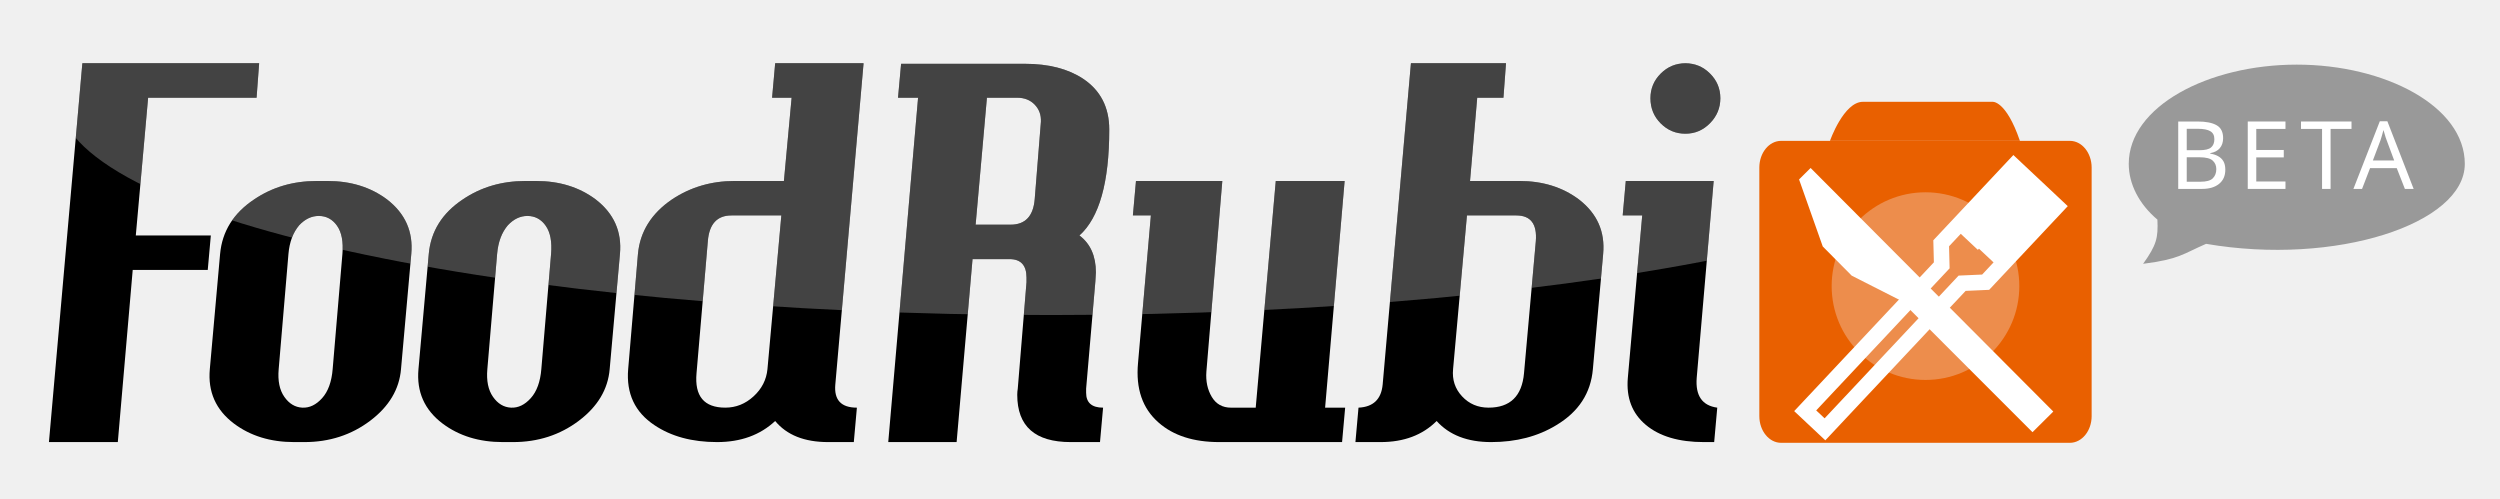
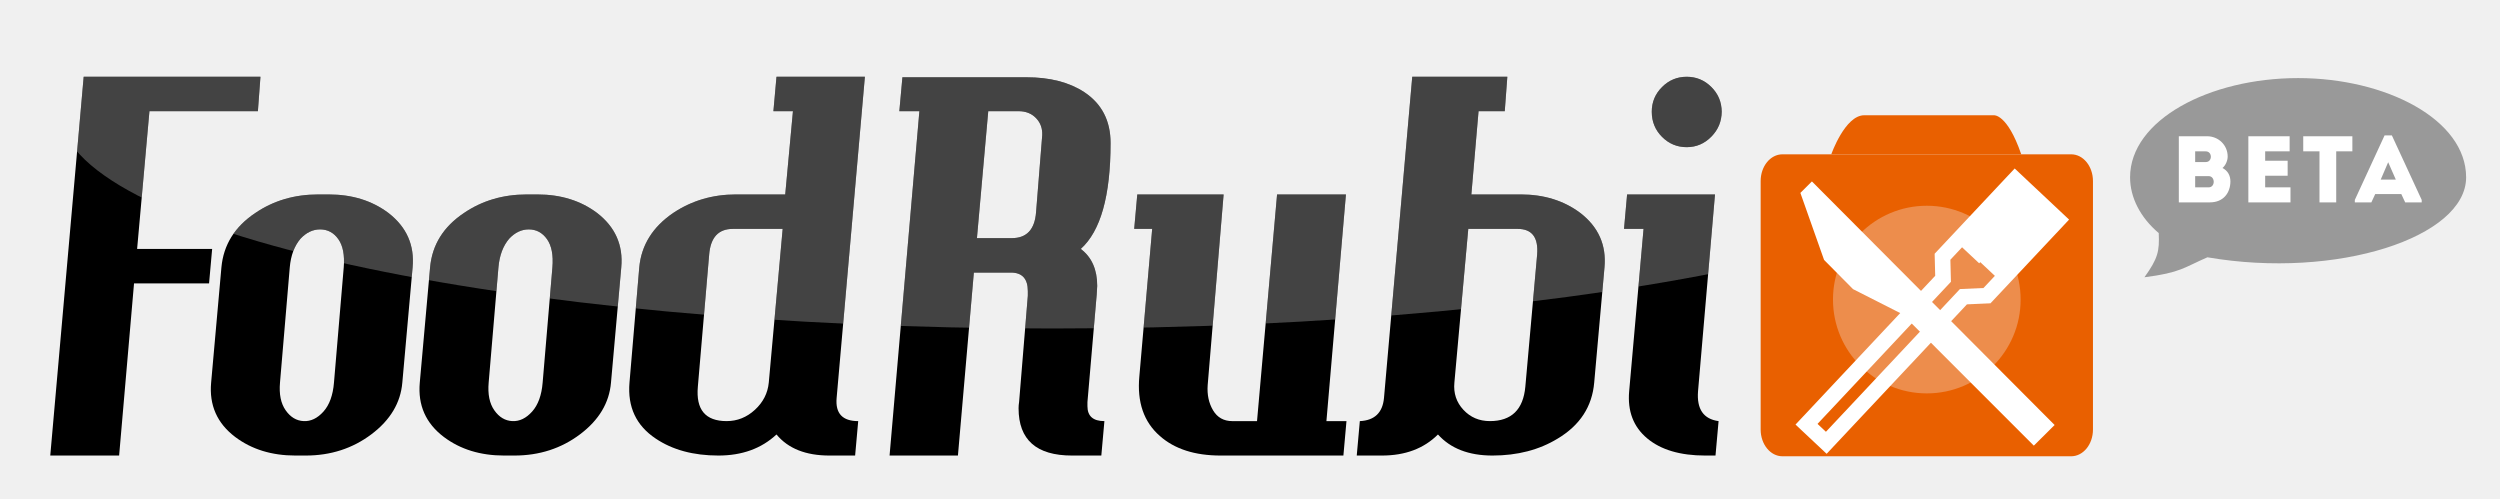
- <svg xmlns="http://www.w3.org/2000/svg" version="1.1" id="Layer_1" x="0px" y="0px" width="321px" height="64px" viewBox="47.5 40.5 321 64" enable-background="new 47.5 40.5 321 64" xml:space="preserve">
+ <svg xmlns="http://www.w3.org/2000/svg" version="1.1" id="Layer_1" x="0px" y="0px" width="321px" height="64px" viewBox="0 0 321 64" enable-background="new 0 0 321 64" xml:space="preserve">
  <g enable-background="new    ">
-     <path d="M80.774,48.627l-0.329,4.421H66.52l-1.583,17.687h9.634l-0.396,4.421h-9.634l-1.914,22.108h-8.843l4.29-48.637H80.774z" />
-     <path d="M100.31,73.11l-1.32,14.782c-0.221,2.598-1.54,4.808-3.959,6.633c-2.42,1.826-5.236,2.739-8.447,2.739h-1.32   c-3.037,0-5.609-0.792-7.721-2.375c-2.333-1.759-3.367-4.092-3.102-6.996l1.319-14.782c0.265-2.904,1.717-5.235,4.356-6.996   c2.332-1.584,5.015-2.376,8.052-2.376h1.385c2.992,0,5.544,0.792,7.655,2.376C99.539,67.92,100.573,70.251,100.31,73.11z    M91.466,73.11c0.132-1.583-0.1-2.793-0.693-3.629c-0.594-0.836-1.375-1.254-2.342-1.254c-0.924,0-1.761,0.396-2.508,1.188   c-0.792,0.924-1.254,2.156-1.386,3.695l-1.254,14.782c-0.132,1.496,0.109,2.685,0.727,3.564c0.615,0.881,1.385,1.342,2.31,1.386   c0.923,0.045,1.77-0.362,2.541-1.22c0.77-0.858,1.221-2.101,1.353-3.73L91.466,73.11z" />
-     <path d="M127.102,73.11l-1.319,14.782c-0.221,2.598-1.541,4.808-3.96,6.633c-2.42,1.826-5.236,2.739-8.447,2.739h-1.32   c-3.036,0-5.61-0.792-7.722-2.375c-2.333-1.759-3.366-4.092-3.102-6.996l1.321-14.782c0.264-2.904,1.716-5.235,4.355-6.996   c2.331-1.584,5.016-2.376,8.051-2.376h1.387c2.991,0,5.542,0.792,7.654,2.376C126.332,67.92,127.366,70.251,127.102,73.11z    M118.259,73.11c0.131-1.583-0.1-2.793-0.693-3.629c-0.594-0.836-1.376-1.254-2.343-1.254c-0.923,0-1.76,0.396-2.508,1.188   c-0.791,0.924-1.253,2.156-1.385,3.695l-1.254,14.782c-0.132,1.496,0.109,2.685,0.726,3.564c0.616,0.881,1.387,1.342,2.31,1.386   c0.925,0.045,1.77-0.362,2.541-1.22c0.77-0.858,1.222-2.101,1.354-3.73L118.259,73.11z" />
-     <path d="M158.383,48.627l-3.629,41.246c-0.177,1.981,0.747,2.97,2.771,2.97l-0.396,4.421h-3.3c-3.035,0-5.303-0.901-6.797-2.706   c-1.936,1.805-4.42,2.706-7.457,2.706c-3.212,0-5.896-0.727-8.051-2.179c-2.508-1.67-3.63-4.068-3.366-7.193l1.254-14.782   c0.265-2.859,1.716-5.19,4.355-6.995c2.376-1.585,5.06-2.377,8.052-2.377h6.335l0.99-10.69h-2.508l0.396-4.421H158.383z    M147.824,68.161h-6.401c-1.849,0-2.86,1.101-3.036,3.299l-1.453,16.96c-0.264,2.949,0.968,4.421,3.697,4.421   c1.364,0,2.574-0.482,3.629-1.451c1.056-0.967,1.65-2.134,1.782-3.499L147.824,68.161z" />
-     <path d="M186.1,70.735c1.408,1.057,2.113,2.64,2.113,4.752l-0.066,1.121l-1.188,13.793c0,0.176,0,0.353,0,0.528   c0,1.277,0.726,1.914,2.177,1.914l-0.396,4.421h-3.762c-4.576,0-6.863-2.023-6.863-6.071c0-0.265,0.021-0.528,0.066-0.792   l1.122-13.661c0-0.22,0-0.417,0-0.594c0-1.585-0.726-2.376-2.177-2.376h-4.752l-2.045,23.494h-8.777l3.828-44.216h-2.575   l0.396-4.356h15.904c3.037,0,5.521,0.639,7.458,1.915c2.245,1.495,3.366,3.673,3.366,6.533   C189.927,63.916,188.651,68.447,186.1,70.735z M181.151,56.15c0.044-0.88-0.221-1.617-0.792-2.211   c-0.572-0.593-1.319-0.891-2.244-0.891h-3.893l-1.452,16.3h4.487c1.892,0,2.926-1.099,3.102-3.3L181.151,56.15z" />
-     <path d="M220.218,92.843l-0.396,4.421H204.05c-3.3,0-5.896-0.836-7.788-2.507c-2.068-1.805-2.948-4.356-2.639-7.656l1.649-18.94   h-2.309l0.396-4.421h11.086l-2.046,24.484c-0.089,1.232,0.143,2.31,0.692,3.234c0.55,0.924,1.375,1.386,2.475,1.386h3.168   l2.574-29.104h8.843l-2.507,29.104H220.218L220.218,92.843z" />
-     <path d="M253.346,73.11l-1.32,14.782c-0.264,3.081-1.826,5.479-4.686,7.193c-2.375,1.452-5.169,2.179-8.381,2.179   c-3.036,0-5.368-0.901-6.996-2.706c-1.805,1.805-4.202,2.706-7.194,2.706h-3.233l0.396-4.421c1.891-0.088,2.925-1.077,3.102-2.97   l3.629-41.246h12.208l-0.329,4.421h-3.366l-0.924,10.69h6.335c2.992,0,5.543,0.792,7.655,2.377   C252.577,67.92,253.61,70.251,253.346,73.11z M244.7,71.46c0.176-2.199-0.659-3.299-2.507-3.299h-6.336l-1.782,19.731   c-0.132,1.364,0.253,2.531,1.155,3.499c0.901,0.969,2.035,1.451,3.399,1.451c2.771,0,4.29-1.473,4.554-4.421L244.7,71.46z" />
-     <path d="M267.996,92.843l-0.396,4.421h-1.32c-3.212,0-5.698-0.736-7.457-2.211c-1.761-1.474-2.531-3.487-2.309-6.039l1.847-20.854   h-2.507l0.396-4.421h11.286l-2.179,25.276C265.179,91.304,266.059,92.579,267.996,92.843z M268.393,53.114   c0,1.233-0.44,2.3-1.321,3.201c-0.881,0.902-1.937,1.352-3.167,1.352c-1.233,0-2.289-0.438-3.168-1.32   c-0.88-0.879-1.32-1.957-1.32-3.233c0-1.231,0.439-2.287,1.32-3.168c0.881-0.879,1.936-1.319,3.168-1.319   c1.232,0,2.287,0.44,3.167,1.319C267.952,50.827,268.393,51.883,268.393,53.114z" />
+     <path d="M33.443,9.855l-0.329,4.421H19.189l-1.583,17.687h9.634l-0.396,4.422H17.21l-1.914,22.107H6.454l4.29-48.637H33.443z" />
+     <path d="M52.979,34.338l-1.32,14.783c-0.221,2.598-1.54,4.808-3.959,6.633c-2.42,1.826-5.236,2.738-8.447,2.738h-1.32   c-3.037,0-5.609-0.791-7.721-2.375c-2.333-1.759-3.367-4.092-3.102-6.996l1.319-14.781c0.265-2.904,1.717-5.235,4.356-6.996   c2.332-1.584,5.015-2.376,8.052-2.376h1.385c2.992,0,5.544,0.792,7.655,2.376C52.208,29.148,53.243,31.479,52.979,34.338z    M44.135,34.338c0.132-1.582-0.1-2.793-0.693-3.629c-0.594-0.836-1.375-1.254-2.342-1.254c-0.924,0-1.761,0.396-2.508,1.188   c-0.792,0.924-1.254,2.155-1.386,3.694l-1.254,14.783c-0.132,1.496,0.109,2.685,0.727,3.563c0.615,0.881,1.385,1.342,2.31,1.386   c0.923,0.045,1.77-0.361,2.541-1.22c0.77-0.858,1.221-2.101,1.353-3.729L44.135,34.338z" />
+     <path d="M79.771,34.338l-1.319,14.783c-0.221,2.598-1.541,4.808-3.96,6.633c-2.42,1.826-5.236,2.738-8.447,2.738h-1.32   c-3.036,0-5.61-0.791-7.722-2.375c-2.333-1.759-3.366-4.092-3.102-6.996l1.321-14.781c0.264-2.904,1.716-5.235,4.355-6.996   c2.331-1.584,5.016-2.376,8.051-2.376h1.387c2.991,0,5.542,0.792,7.654,2.376C79.001,29.148,80.036,31.479,79.771,34.338z    M70.928,34.338c0.131-1.582-0.1-2.793-0.693-3.629c-0.594-0.836-1.376-1.254-2.343-1.254c-0.923,0-1.76,0.396-2.508,1.188   c-0.791,0.924-1.253,2.155-1.385,3.694l-1.254,14.783c-0.132,1.496,0.109,2.685,0.726,3.563c0.616,0.881,1.387,1.342,2.31,1.386   c0.925,0.045,1.77-0.361,2.541-1.22c0.77-0.858,1.222-2.101,1.354-3.729L70.928,34.338z" />
+     <path d="M111.052,9.855l-3.629,41.246c-0.177,1.98,0.747,2.97,2.771,2.97l-0.396,4.421h-3.3c-3.035,0-5.303-0.9-6.797-2.705   c-1.936,1.805-4.42,2.705-7.457,2.705c-3.212,0-5.896-0.727-8.051-2.179c-2.508-1.67-3.63-4.067-3.366-7.192l1.254-14.783   c0.265-2.858,1.716-5.189,4.355-6.994c2.376-1.586,5.06-2.377,8.052-2.377h6.335l0.99-10.69h-2.508l0.396-4.421H111.052z    M100.494,29.39h-6.401c-1.849,0-2.86,1.101-3.036,3.299l-1.453,16.96c-0.264,2.949,0.968,4.421,3.697,4.421   c1.364,0,2.574-0.481,3.629-1.45c1.056-0.968,1.65-2.135,1.782-3.5L100.494,29.39z" />
+     <path d="M138.769,31.963c1.408,1.058,2.113,2.641,2.113,4.752l-0.066,1.121l-1.188,13.793c0,0.177,0,0.354,0,0.529   c0,1.276,0.727,1.913,2.178,1.913l-0.396,4.421h-3.762c-4.576,0-6.863-2.022-6.863-6.07c0-0.266,0.021-0.528,0.066-0.793   l1.121-13.66c0-0.221,0-0.417,0-0.594c0-1.586-0.726-2.377-2.177-2.377h-4.752l-2.045,23.494h-8.777l3.828-44.216h-2.575   l0.396-4.356h15.904c3.037,0,5.521,0.64,7.457,1.916c2.246,1.494,3.367,3.672,3.367,6.533   C142.596,25.145,141.32,29.676,138.769,31.963z M133.82,17.379c0.045-0.881-0.221-1.617-0.791-2.211   c-0.572-0.594-1.319-0.892-2.244-0.892h-3.893l-1.453,16.3h4.487c1.892,0,2.927-1.099,3.103-3.3L133.82,17.379z" />
+     <path d="M172.887,54.071l-0.395,4.421h-15.773c-3.3,0-5.896-0.836-7.788-2.507c-2.068-1.805-2.947-4.356-2.639-7.655l1.648-18.94   h-2.309l0.396-4.421h11.086l-2.047,24.484c-0.088,1.231,0.144,2.31,0.692,3.233c0.55,0.924,1.375,1.386,2.476,1.386h3.168   l2.574-29.104h8.842l-2.506,29.104L172.887,54.071L172.887,54.071z" />
+     <path d="M206.016,34.338l-1.32,14.783c-0.264,3.08-1.826,5.479-4.686,7.192c-2.375,1.452-5.17,2.179-8.381,2.179   c-3.037,0-5.369-0.9-6.996-2.705c-1.805,1.805-4.203,2.705-7.193,2.705h-3.234l0.396-4.421c1.891-0.088,2.926-1.077,3.102-2.97   l3.629-41.246h12.209l-0.33,4.421h-3.365l-0.924,10.69h6.334c2.992,0,5.543,0.791,7.656,2.377   C205.246,29.148,206.279,31.479,206.016,34.338z M197.369,32.688c0.176-2.199-0.658-3.299-2.506-3.299h-6.336l-1.783,19.731   c-0.131,1.363,0.254,2.53,1.156,3.498c0.9,0.969,2.035,1.451,3.398,1.451c2.771,0,4.289-1.473,4.555-4.421L197.369,32.688z" />
+     <path d="M220.666,54.071l-0.396,4.421h-1.32c-3.211,0-5.697-0.736-7.457-2.211c-1.76-1.474-2.531-3.486-2.309-6.039l1.848-20.854   h-2.508l0.396-4.421h11.285l-2.178,25.276C217.85,52.533,218.729,53.808,220.666,54.071z M221.062,14.343   c0,1.233-0.439,2.3-1.32,3.2c-0.881,0.902-1.938,1.353-3.168,1.353c-1.232,0-2.289-0.438-3.168-1.319   c-0.879-0.88-1.32-1.957-1.32-3.233c0-1.231,0.439-2.287,1.32-3.169c0.881-0.879,1.936-1.318,3.168-1.318s2.287,0.439,3.168,1.318   C220.621,12.056,221.062,13.111,221.062,14.343z" />
  </g>
  <defs>
-     <filter id="Adobe_OpacityMaskFilter" filterUnits="userSpaceOnUse" x="53.783" y="48.627" width="214.609" height="48.638">
+     <filter id="Adobe_OpacityMaskFilter" filterUnits="userSpaceOnUse" x="6.454" y="9.855" width="214.609" height="48.637">
      <feColorMatrix type="matrix" values="1 0 0 0 0  0 1 0 0 0  0 0 1 0 0  0 0 0 1 0" />
    </filter>
  </defs>
-   <mask maskUnits="userSpaceOnUse" x="53.783" y="48.627" width="214.609" height="48.638" id="SVGID_1_">
+   <mask maskUnits="userSpaceOnUse" x="6.454" y="9.855" width="214.609" height="48.637" id="SVGID_1_">
    <g filter="url(#Adobe_OpacityMaskFilter)">
-       <ellipse fill="#606060" cx="182.445" cy="52.995" rx="127.445" ry="27.955" />
+       <ellipse fill="#606060" cx="135.115" cy="14.224" rx="127.446" ry="27.955" />
    </g>
  </mask>
  <g mask="url(#SVGID_1_)">
    <g enable-background="new    ">
-       <path fill="#B2B2B2" d="M80.774,48.627l-0.329,4.421H66.52l-1.583,17.687h9.634l-0.396,4.421h-9.634l-1.914,22.108h-8.843    l4.29-48.637H80.774z" />
-       <path fill="#B2B2B2" d="M100.31,73.11l-1.32,14.782c-0.221,2.598-1.54,4.808-3.959,6.633c-2.42,1.826-5.236,2.739-8.447,2.739    h-1.32c-3.037,0-5.609-0.792-7.721-2.375c-2.333-1.759-3.367-4.092-3.102-6.996l1.319-14.782c0.265-2.904,1.717-5.235,4.356-6.996    c2.332-1.584,5.015-2.376,8.052-2.376h1.385c2.992,0,5.544,0.792,7.655,2.376C99.539,67.92,100.573,70.251,100.31,73.11z     M91.466,73.11c0.132-1.583-0.1-2.793-0.693-3.629c-0.594-0.836-1.375-1.254-2.342-1.254c-0.924,0-1.761,0.396-2.508,1.188    c-0.792,0.924-1.254,2.156-1.386,3.695l-1.254,14.782c-0.132,1.496,0.109,2.685,0.727,3.564c0.615,0.881,1.385,1.342,2.31,1.386    c0.923,0.045,1.77-0.362,2.541-1.22c0.77-0.858,1.221-2.101,1.353-3.73L91.466,73.11z" />
-       <path fill="#B2B2B2" d="M127.102,73.11l-1.319,14.782c-0.221,2.598-1.541,4.808-3.96,6.633c-2.42,1.826-5.236,2.739-8.447,2.739    h-1.32c-3.036,0-5.61-0.792-7.722-2.375c-2.333-1.759-3.366-4.092-3.102-6.996l1.321-14.782c0.264-2.904,1.716-5.235,4.355-6.996    c2.331-1.584,5.016-2.376,8.051-2.376h1.387c2.991,0,5.542,0.792,7.654,2.376C126.332,67.92,127.366,70.251,127.102,73.11z     M118.259,73.11c0.131-1.583-0.1-2.793-0.693-3.629c-0.594-0.836-1.376-1.254-2.343-1.254c-0.923,0-1.76,0.396-2.508,1.188    c-0.791,0.924-1.253,2.156-1.385,3.695l-1.254,14.782c-0.132,1.496,0.109,2.685,0.726,3.564c0.616,0.881,1.387,1.342,2.31,1.386    c0.925,0.045,1.77-0.362,2.541-1.22c0.77-0.858,1.222-2.101,1.354-3.73L118.259,73.11z" />
-       <path fill="#B2B2B2" d="M158.383,48.627l-3.629,41.246c-0.177,1.981,0.747,2.97,2.771,2.97l-0.396,4.421h-3.3    c-3.035,0-5.303-0.901-6.797-2.706c-1.936,1.805-4.42,2.706-7.457,2.706c-3.212,0-5.896-0.727-8.051-2.179    c-2.508-1.67-3.63-4.068-3.366-7.193l1.254-14.782c0.265-2.859,1.716-5.19,4.355-6.995c2.376-1.585,5.06-2.377,8.052-2.377h6.335    l0.99-10.69h-2.508l0.396-4.421H158.383z M147.824,68.161h-6.401c-1.849,0-2.86,1.101-3.036,3.299l-1.453,16.96    c-0.264,2.949,0.968,4.421,3.697,4.421c1.364,0,2.574-0.482,3.629-1.451c1.056-0.967,1.65-2.134,1.782-3.499L147.824,68.161z" />
-       <path fill="#B2B2B2" d="M186.1,70.735c1.408,1.057,2.113,2.64,2.113,4.752l-0.066,1.121l-1.188,13.793c0,0.176,0,0.353,0,0.528    c0,1.277,0.726,1.914,2.177,1.914l-0.396,4.421h-3.762c-4.576,0-6.863-2.023-6.863-6.071c0-0.265,0.021-0.528,0.066-0.792    l1.122-13.661c0-0.22,0-0.417,0-0.594c0-1.585-0.726-2.376-2.177-2.376h-4.752l-2.045,23.494h-8.777l3.828-44.216h-2.575    l0.396-4.356h15.904c3.037,0,5.521,0.639,7.458,1.915c2.245,1.495,3.366,3.673,3.366,6.533    C189.927,63.916,188.651,68.447,186.1,70.735z M181.151,56.15c0.044-0.88-0.221-1.617-0.792-2.211    c-0.572-0.593-1.319-0.891-2.244-0.891h-3.893l-1.452,16.3h4.487c1.892,0,2.926-1.099,3.102-3.3L181.151,56.15z" />
-       <path fill="#B2B2B2" d="M220.218,92.843l-0.396,4.421H204.05c-3.3,0-5.896-0.836-7.788-2.507    c-2.068-1.805-2.948-4.356-2.639-7.656l1.649-18.94h-2.309l0.396-4.421h11.086l-2.046,24.484c-0.089,1.232,0.143,2.31,0.692,3.234    c0.55,0.924,1.375,1.386,2.475,1.386h3.168l2.574-29.104h8.843l-2.507,29.104H220.218L220.218,92.843z" />
-       <path fill="#B2B2B2" d="M253.346,73.11l-1.32,14.782c-0.264,3.081-1.826,5.479-4.686,7.193c-2.375,1.452-5.169,2.179-8.381,2.179    c-3.036,0-5.368-0.901-6.996-2.706c-1.805,1.805-4.202,2.706-7.194,2.706h-3.233l0.396-4.421c1.891-0.088,2.925-1.077,3.102-2.97    l3.629-41.246h12.208l-0.329,4.421h-3.366l-0.924,10.69h6.335c2.992,0,5.543,0.792,7.655,2.377    C252.577,67.92,253.61,70.251,253.346,73.11z M244.7,71.46c0.176-2.199-0.659-3.299-2.507-3.299h-6.336l-1.782,19.731    c-0.132,1.364,0.253,2.531,1.155,3.499c0.901,0.969,2.035,1.451,3.399,1.451c2.771,0,4.29-1.473,4.554-4.421L244.7,71.46z" />
-       <path fill="#B2B2B2" d="M267.996,92.843l-0.396,4.421h-1.32c-3.212,0-5.698-0.736-7.457-2.211    c-1.761-1.474-2.531-3.487-2.309-6.039l1.847-20.854h-2.507l0.396-4.421h11.286l-2.179,25.276    C265.179,91.304,266.059,92.579,267.996,92.843z M268.393,53.114c0,1.233-0.44,2.3-1.321,3.201    c-0.881,0.902-1.937,1.352-3.167,1.352c-1.233,0-2.289-0.438-3.168-1.32c-0.88-0.879-1.32-1.957-1.32-3.233    c0-1.231,0.439-2.287,1.32-3.168c0.881-0.879,1.936-1.319,3.168-1.319c1.232,0,2.287,0.44,3.167,1.319    C267.952,50.827,268.393,51.883,268.393,53.114z" />
+       <path fill="#B2B2B2" d="M33.443,9.855l-0.329,4.421H19.189l-1.583,17.687h9.634l-0.396,4.422H17.21l-1.914,22.107H6.454    l4.29-48.637H33.443z" />
+       <path fill="#B2B2B2" d="M52.979,34.338l-1.32,14.783c-0.221,2.598-1.54,4.808-3.959,6.633c-2.42,1.826-5.236,2.738-8.447,2.738    h-1.32c-3.037,0-5.609-0.791-7.721-2.375c-2.333-1.759-3.367-4.092-3.102-6.996l1.319-14.781c0.265-2.904,1.717-5.235,4.356-6.996    c2.332-1.584,5.015-2.376,8.052-2.376h1.385c2.992,0,5.544,0.792,7.655,2.376C52.208,29.148,53.243,31.479,52.979,34.338z     M44.135,34.338c0.132-1.582-0.1-2.793-0.693-3.629c-0.594-0.836-1.375-1.254-2.342-1.254c-0.924,0-1.761,0.396-2.508,1.188    c-0.792,0.924-1.254,2.155-1.386,3.694l-1.254,14.783c-0.132,1.496,0.109,2.685,0.727,3.563c0.615,0.881,1.385,1.342,2.31,1.386    c0.923,0.045,1.77-0.361,2.541-1.22c0.77-0.858,1.221-2.101,1.353-3.729L44.135,34.338z" />
+       <path fill="#B2B2B2" d="M79.771,34.338l-1.319,14.783c-0.221,2.598-1.541,4.808-3.96,6.633c-2.42,1.826-5.236,2.738-8.447,2.738    h-1.32c-3.036,0-5.61-0.791-7.722-2.375c-2.333-1.759-3.366-4.092-3.102-6.996l1.321-14.781c0.264-2.904,1.716-5.235,4.355-6.996    c2.331-1.584,5.016-2.376,8.051-2.376h1.387c2.991,0,5.542,0.792,7.654,2.376C79.001,29.148,80.036,31.479,79.771,34.338z     M70.928,34.338c0.131-1.582-0.1-2.793-0.693-3.629c-0.594-0.836-1.376-1.254-2.343-1.254c-0.923,0-1.76,0.396-2.508,1.188    c-0.791,0.924-1.253,2.155-1.385,3.694l-1.254,14.783c-0.132,1.496,0.109,2.685,0.726,3.563c0.616,0.881,1.387,1.342,2.31,1.386    c0.925,0.045,1.77-0.361,2.541-1.22c0.77-0.858,1.222-2.101,1.354-3.729L70.928,34.338z" />
+       <path fill="#B2B2B2" d="M111.052,9.855l-3.629,41.246c-0.177,1.98,0.747,2.97,2.771,2.97l-0.396,4.421h-3.3    c-3.035,0-5.303-0.9-6.797-2.705c-1.936,1.805-4.42,2.705-7.457,2.705c-3.212,0-5.896-0.727-8.051-2.179    c-2.508-1.67-3.63-4.067-3.366-7.192l1.254-14.783c0.265-2.858,1.716-5.189,4.355-6.994c2.376-1.586,5.06-2.377,8.052-2.377h6.335    l0.99-10.69h-2.508l0.396-4.421H111.052z M100.494,29.39h-6.401c-1.849,0-2.86,1.101-3.036,3.299l-1.453,16.96    c-0.264,2.949,0.968,4.421,3.697,4.421c1.364,0,2.574-0.481,3.629-1.45c1.056-0.968,1.65-2.135,1.782-3.5L100.494,29.39z" />
+       <path fill="#B2B2B2" d="M138.769,31.963c1.408,1.058,2.113,2.641,2.113,4.752l-0.066,1.121l-1.188,13.793c0,0.177,0,0.354,0,0.529    c0,1.276,0.727,1.913,2.178,1.913l-0.396,4.421h-3.762c-4.576,0-6.863-2.022-6.863-6.07c0-0.266,0.021-0.528,0.066-0.793    l1.121-13.66c0-0.221,0-0.417,0-0.594c0-1.586-0.726-2.377-2.177-2.377h-4.752l-2.045,23.494h-8.777l3.828-44.216h-2.575    l0.396-4.356h15.904c3.037,0,5.521,0.64,7.457,1.916c2.246,1.494,3.367,3.672,3.367,6.533    C142.596,25.145,141.32,29.676,138.769,31.963z M133.82,17.379c0.045-0.881-0.221-1.617-0.791-2.211    c-0.572-0.594-1.319-0.892-2.244-0.892h-3.893l-1.453,16.3h4.487c1.892,0,2.927-1.099,3.103-3.3L133.82,17.379z" />
+       <path fill="#B2B2B2" d="M172.887,54.071l-0.395,4.421h-15.773c-3.3,0-5.896-0.836-7.788-2.507    c-2.068-1.805-2.947-4.356-2.639-7.655l1.648-18.94h-2.309l0.396-4.421h11.086l-2.047,24.484c-0.088,1.231,0.144,2.31,0.692,3.233    c0.55,0.924,1.375,1.386,2.476,1.386h3.168l2.574-29.104h8.842l-2.506,29.104L172.887,54.071L172.887,54.071z" />
+       <path fill="#B2B2B2" d="M206.016,34.338l-1.32,14.783c-0.264,3.08-1.826,5.479-4.686,7.192c-2.375,1.452-5.17,2.179-8.381,2.179    c-3.037,0-5.369-0.9-6.996-2.705c-1.805,1.805-4.203,2.705-7.193,2.705h-3.234l0.396-4.421c1.891-0.088,2.926-1.077,3.102-2.97    l3.629-41.246h12.209l-0.33,4.421h-3.365l-0.924,10.69h6.334c2.992,0,5.543,0.791,7.656,2.377    C205.246,29.148,206.279,31.479,206.016,34.338z M197.369,32.688c0.176-2.199-0.658-3.299-2.506-3.299h-6.336l-1.783,19.731    c-0.131,1.363,0.254,2.53,1.156,3.498c0.9,0.969,2.035,1.451,3.398,1.451c2.771,0,4.289-1.473,4.555-4.421L197.369,32.688z" />
+       <path fill="#B2B2B2" d="M220.666,54.071l-0.396,4.421h-1.32c-3.211,0-5.697-0.736-7.457-2.211    c-1.76-1.474-2.531-3.486-2.309-6.039l1.848-20.854h-2.508l0.396-4.421h11.285l-2.178,25.276    C217.85,52.533,218.729,53.808,220.666,54.071z M221.062,14.343c0,1.233-0.439,2.3-1.32,3.2c-0.881,0.902-1.938,1.353-3.168,1.353    c-1.232,0-2.289-0.438-3.168-1.319c-0.879-0.88-1.32-1.957-1.32-3.233c0-1.231,0.439-2.287,1.32-3.169    c0.881-0.879,1.936-1.318,3.168-1.318s2.287,0.439,3.168,1.318C220.621,12.056,221.062,13.111,221.062,14.343z" />
    </g>
  </g>
  <g>
    <g>
-       <path fill="#E96000" d="M316.067,93.928c0,1.895-1.251,3.43-2.798,3.43h-37.073c-1.545,0-2.798-1.536-2.798-3.43V62.016    c0-1.895,1.253-3.43,2.798-3.43h37.073c1.545,0,2.798,1.535,2.798,3.43V93.928L316.067,93.928z" />
-       <path fill="#E96000" d="M282.468,58.586c0,0,1.757-5.015,4.233-5.015c2.477,0,16.614,0,16.614,0s1.731-0.261,3.542,5.015H282.468z    " />
+       <path fill="#E96000" d="M268.736,55.156c0,1.896-1.25,3.43-2.797,3.43h-37.074c-1.545,0-2.797-1.535-2.797-3.43V23.244    c0-1.895,1.252-3.43,2.797-3.43h37.074c1.545,0,2.797,1.535,2.797,3.43V55.156L268.736,55.156z" />
+       <path fill="#E96000" d="M235.137,19.814c0,0,1.758-5.016,4.234-5.016s16.613,0,16.613,0s1.73-0.26,3.543,5.016H235.137z" />
    </g>
    <defs>
-       <filter id="Adobe_OpacityMaskFilter_1_" filterUnits="userSpaceOnUse" x="273.398" y="53.569" width="42.669" height="43.789">
+       <filter id="Adobe_OpacityMaskFilter_1_" filterUnits="userSpaceOnUse" x="226.068" y="14.797" width="42.668" height="43.789">
        <feColorMatrix type="matrix" values="1 0 0 0 0  0 1 0 0 0  0 0 1 0 0  0 0 0 1 0" />
      </filter>
    </defs>
-     <mask maskUnits="userSpaceOnUse" x="273.398" y="53.569" width="42.669" height="43.789" id="SVGID_2_">
+     <mask maskUnits="userSpaceOnUse" x="226.068" y="14.797" width="42.668" height="43.789" id="SVGID_2_">
      <g filter="url(#Adobe_OpacityMaskFilter_1_)">
		</g>
    </mask>
    <g mask="url(#SVGID_2_)">
-       <path fill="#F79B5C" d="M316.067,93.928c0,1.895-1.251,3.43-2.798,3.43h-37.073c-1.545,0-2.798-1.536-2.798-3.43V62.016    c0-1.895,1.253-3.43,2.798-3.43h37.073c1.545,0,2.798,1.535,2.798,3.43V93.928L316.067,93.928z" />
-       <path fill="#F79B5C" d="M282.468,58.586c0,0,1.757-5.015,4.233-5.015c2.477,0,16.614,0,16.614,0s1.731-0.261,3.542,5.015H282.468z    " />
+       <path fill="#F79B5C" d="M268.736,55.156c0,1.896-1.25,3.43-2.797,3.43h-37.074c-1.545,0-2.797-1.535-2.797-3.43V23.244    c0-1.895,1.252-3.43,2.797-3.43h37.074c1.545,0,2.797,1.535,2.797,3.43V55.156L268.736,55.156z" />
+       <path fill="#F79B5C" d="M235.137,19.814c0,0,1.758-5.016,4.234-5.016s16.613,0,16.613,0s1.73-0.26,3.543,5.016H235.137z" />
    </g>
-     <circle fill="#ED8D4C" cx="294.732" cy="77.237" r="12.047" />
+     <circle fill="#ED8D4C" cx="247.402" cy="38.465" r="12.047" />
  </g>
  <g>
-     <polygon fill="none" stroke="#FFFFFF" stroke-width="2" stroke-miterlimit="10" points="306.06,61.819 296.748,71.737    296.82,74.568 279.287,93.242 281.825,95.625 299.436,76.868 302.458,76.734 311.588,67.012 310.42,65.913 303.718,73.05    302.703,72.097 309.405,64.959 308.257,63.882 301.414,71.169 300.382,70.201 307.225,62.914  " />
-     <polygon fill="#FFFFFF" points="278.499,63.54 281.541,72.147 285.261,75.896 291.595,79.111 308.472,95.993 311.143,93.343    279.981,62.067  " />
+     <polygon fill="none" stroke="#FFFFFF" stroke-width="2" stroke-miterlimit="10" points="258.73,23.047 249.418,32.965    249.49,35.797 231.957,54.471 234.494,56.854 252.105,38.097 255.127,37.963 264.258,28.24 263.09,27.142 256.387,34.278    255.373,33.326 262.074,26.188 260.926,25.11 254.084,32.397 253.051,31.43 259.895,24.143  " />
+     <polygon fill="#FFFFFF" points="231.168,24.769 234.211,33.375 237.93,37.125 244.266,40.34 261.143,57.222 263.812,54.571    232.65,23.295  " />
  </g>
-   <g>
-     <path id="sms-5-icon" fill="#999999" d="M342.405,48.798c-11.396,0-21.573,5.381-21.573,12.741c0,2.61,1.328,5.173,3.68,7.161   c0.1,2.33-0.092,3.238-1.838,5.674c4.678-0.599,5.074-1.259,8.09-2.566c16.605,2.86,33.217-2.562,33.217-10.269   C363.979,54.138,353.729,48.798,342.405,48.798z" />
-     <text transform="matrix(1 0 0 1 326.0117 64.7568)" fill="#FFFFFF" font-family="'Intro'" font-size="12.13">B</text>
-     <text transform="matrix(1 0 0 1 334.9395 64.7568)" fill="#FFFFFF" font-family="'Intro'" font-size="12.13">E</text>
-     <text transform="matrix(1 0 0 1 342.8242 64.7568)" fill="#FFFFFF" font-family="'Intro'" font-size="12.13">T</text>
-     <text transform="matrix(1 0 0 1 349.6777 64.7568)" fill="#FFFFFF" font-family="'Intro'" font-size="12.13">A</text>
+   <path id="sms-5-icon" fill="#999999" d="M295.074,10.026c-11.396,0-21.572,5.382-21.572,12.741c0,2.609,1.328,5.173,3.68,7.161  c0.1,2.329-0.092,3.237-1.838,5.674c4.678-0.599,5.074-1.259,8.09-2.565c16.605,2.859,33.217-2.562,33.217-10.27  C316.648,15.367,306.398,10.026,295.074,10.026z" />
+   <g enable-background="new    ">
+     <path fill="#FFFFFF" d="M285.365,21.569c0.691,0.353,1.02,0.983,1.02,1.735c-0.013,1.479-0.91,2.681-2.645,2.681h-3.979v-8.491   h3.627c1.468,0,2.645,1.14,2.645,2.607C286.032,20.611,285.777,21.23,285.365,21.569z M281.859,19.435v1.371h1.371   c0.861,0,0.861-1.371-0.012-1.371H281.859z M281.859,22.613v1.443h1.734c0.873,0,0.861-1.443-0.012-1.443H281.859z" />
+   </g>
+   <g enable-background="new    ">
+     <path fill="#FFFFFF" d="M293.99,19.435c-1.262,0-1.893,0-3.143,0v1.201h2.887c0,0.643,0,1.286,0,1.929h-2.887   c0,0.497,0,0.982,0,1.492c1.25,0,1.978,0,3.251,0c0,0.631,0,1.286,0,1.929c-1.989,0-3.444,0-5.41,0c0-2.839,0-5.677,0-8.491   c1.966,0,3.312,0,5.302,0C293.99,18.125,293.99,18.779,293.99,19.435z" />
+   </g>
+   <g enable-background="new    ">
+     <path fill="#FFFFFF" d="M295.736,19.435c0-0.655,0-1.298,0-1.94h6.309c0,0.643,0,1.285,0,1.94h-2.075v6.551   c-0.716,0-1.431,0-2.147,0v-6.551H295.736z" />
+   </g>
+   <g enable-background="new    ">
+     <path fill="#FFFFFF" d="M308.328,24.918h-3.349l-0.497,1.067h-2.123V25.67l3.821-8.285h0.935l3.832,8.285v0.315h-2.122   L308.328,24.918z M306.642,20.83l-0.958,2.231h1.94L306.642,20.83z" />
  </g>
</svg>
